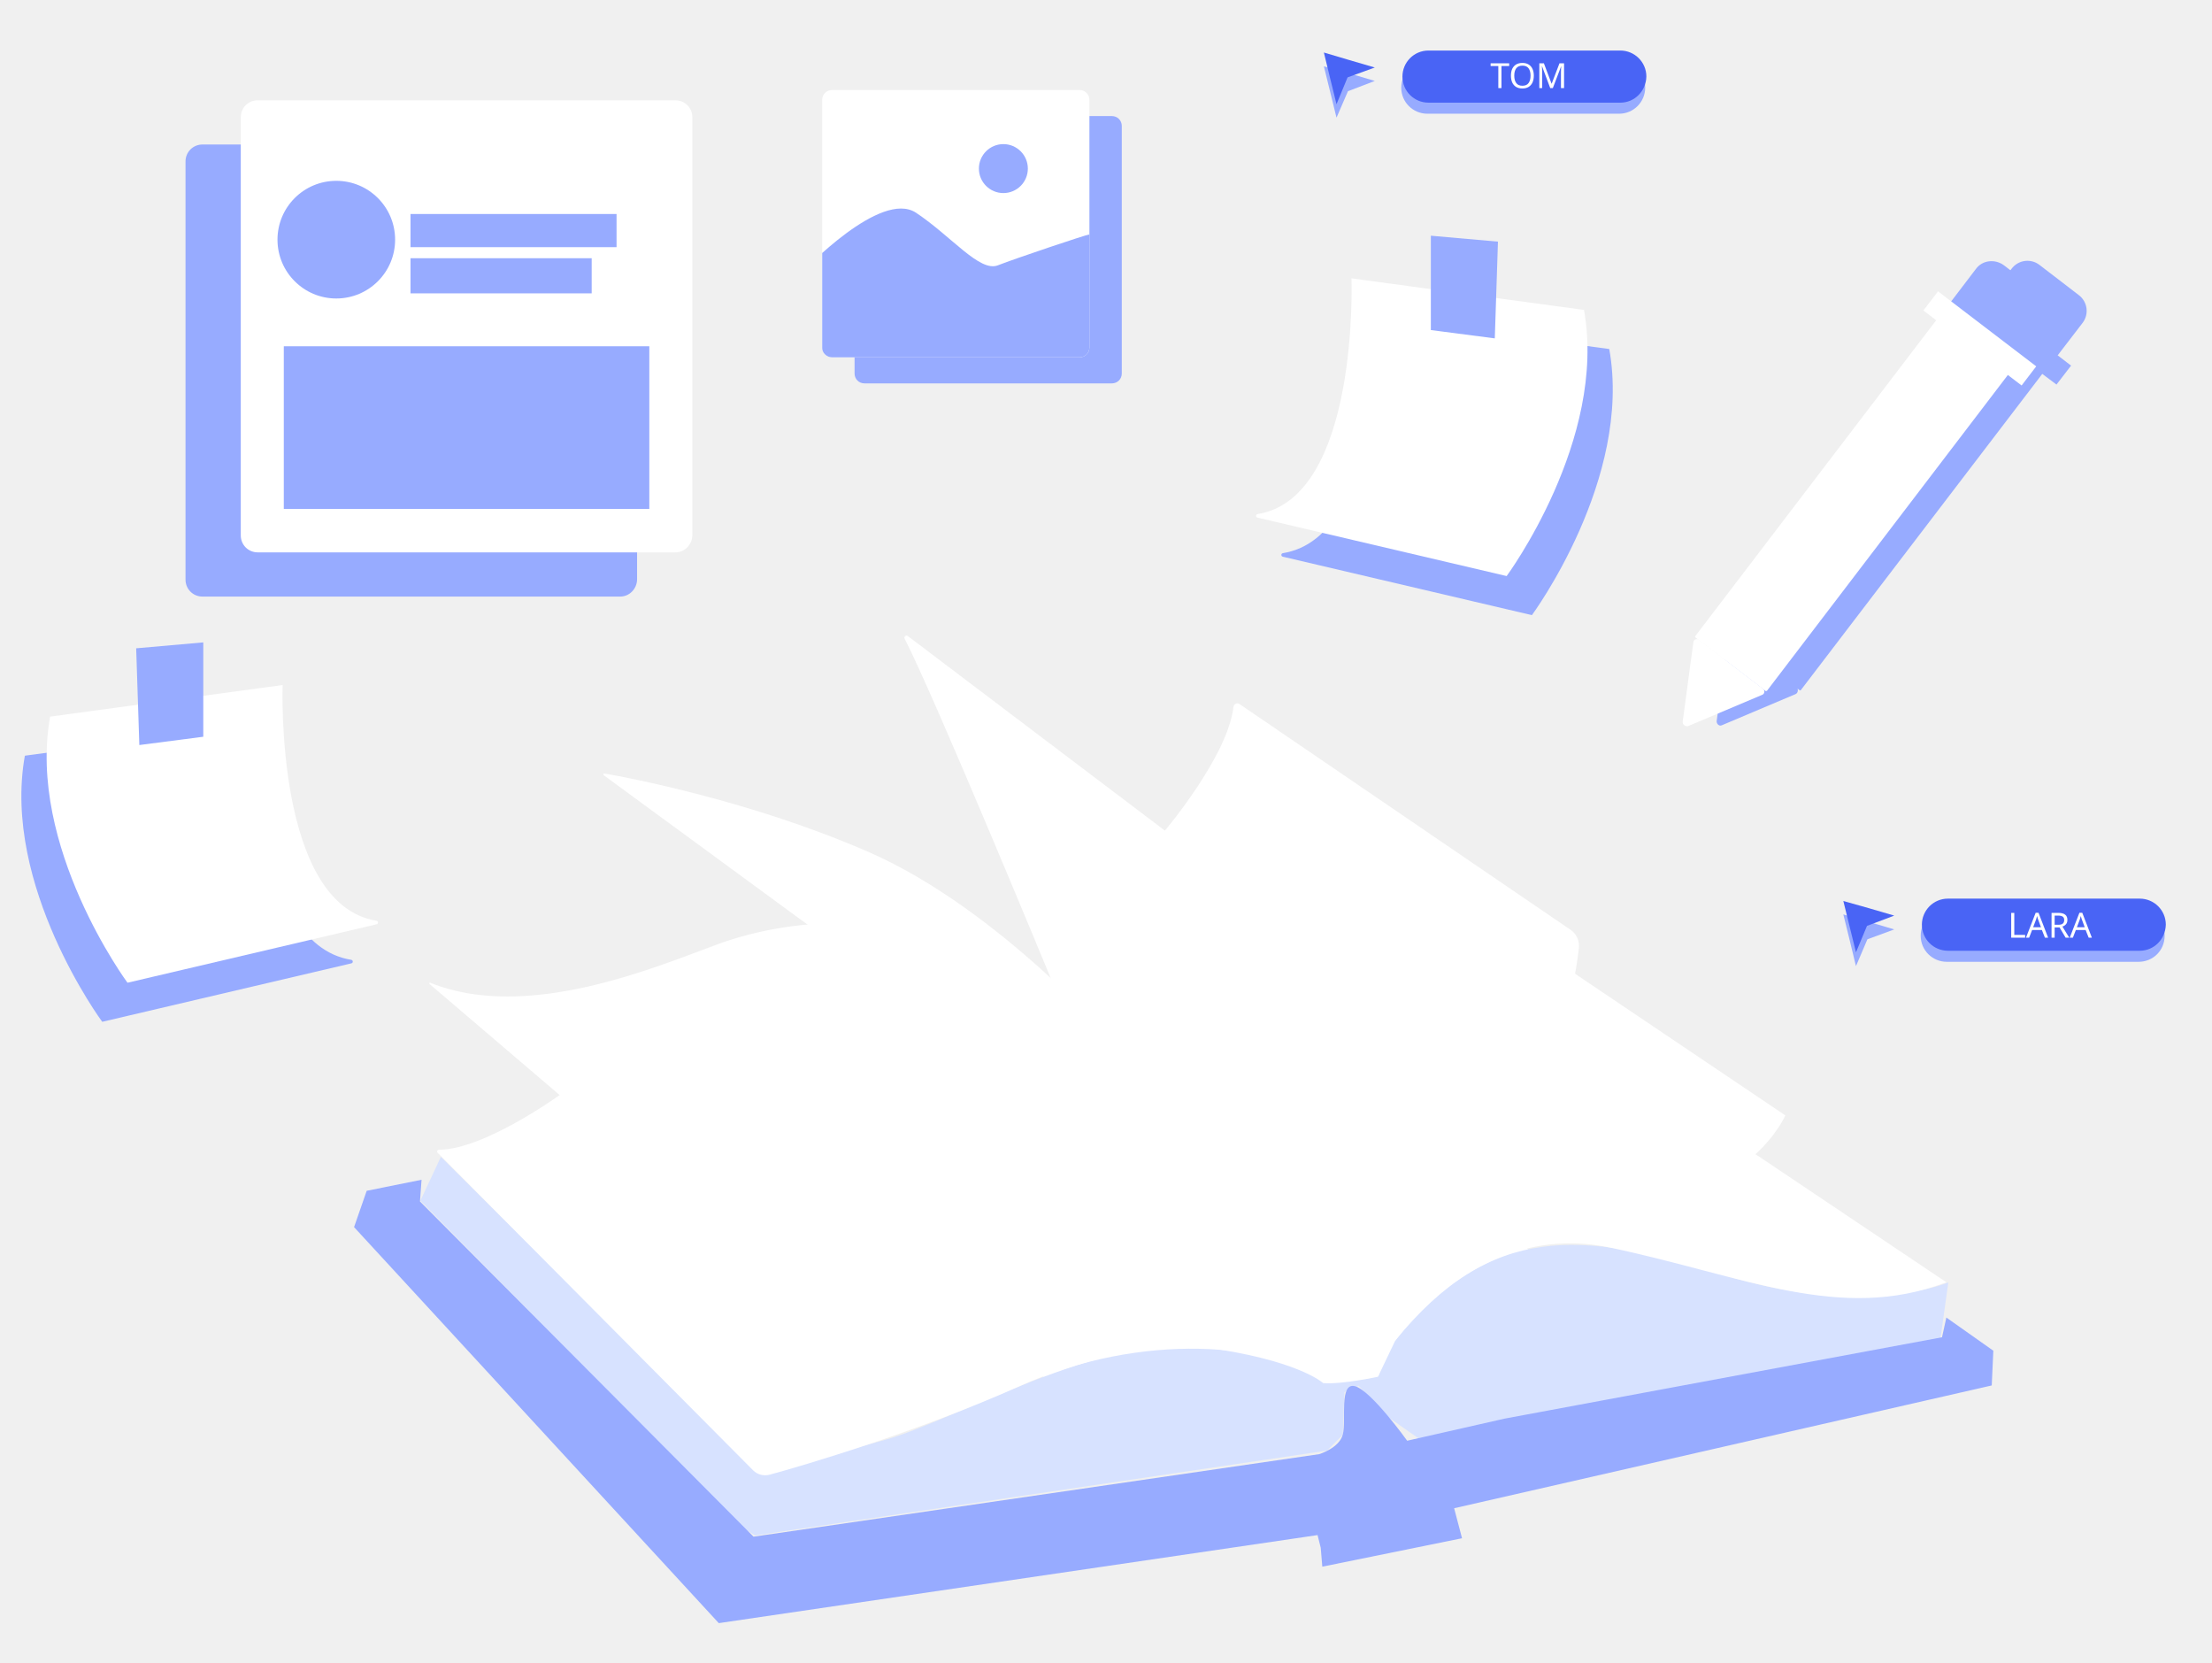
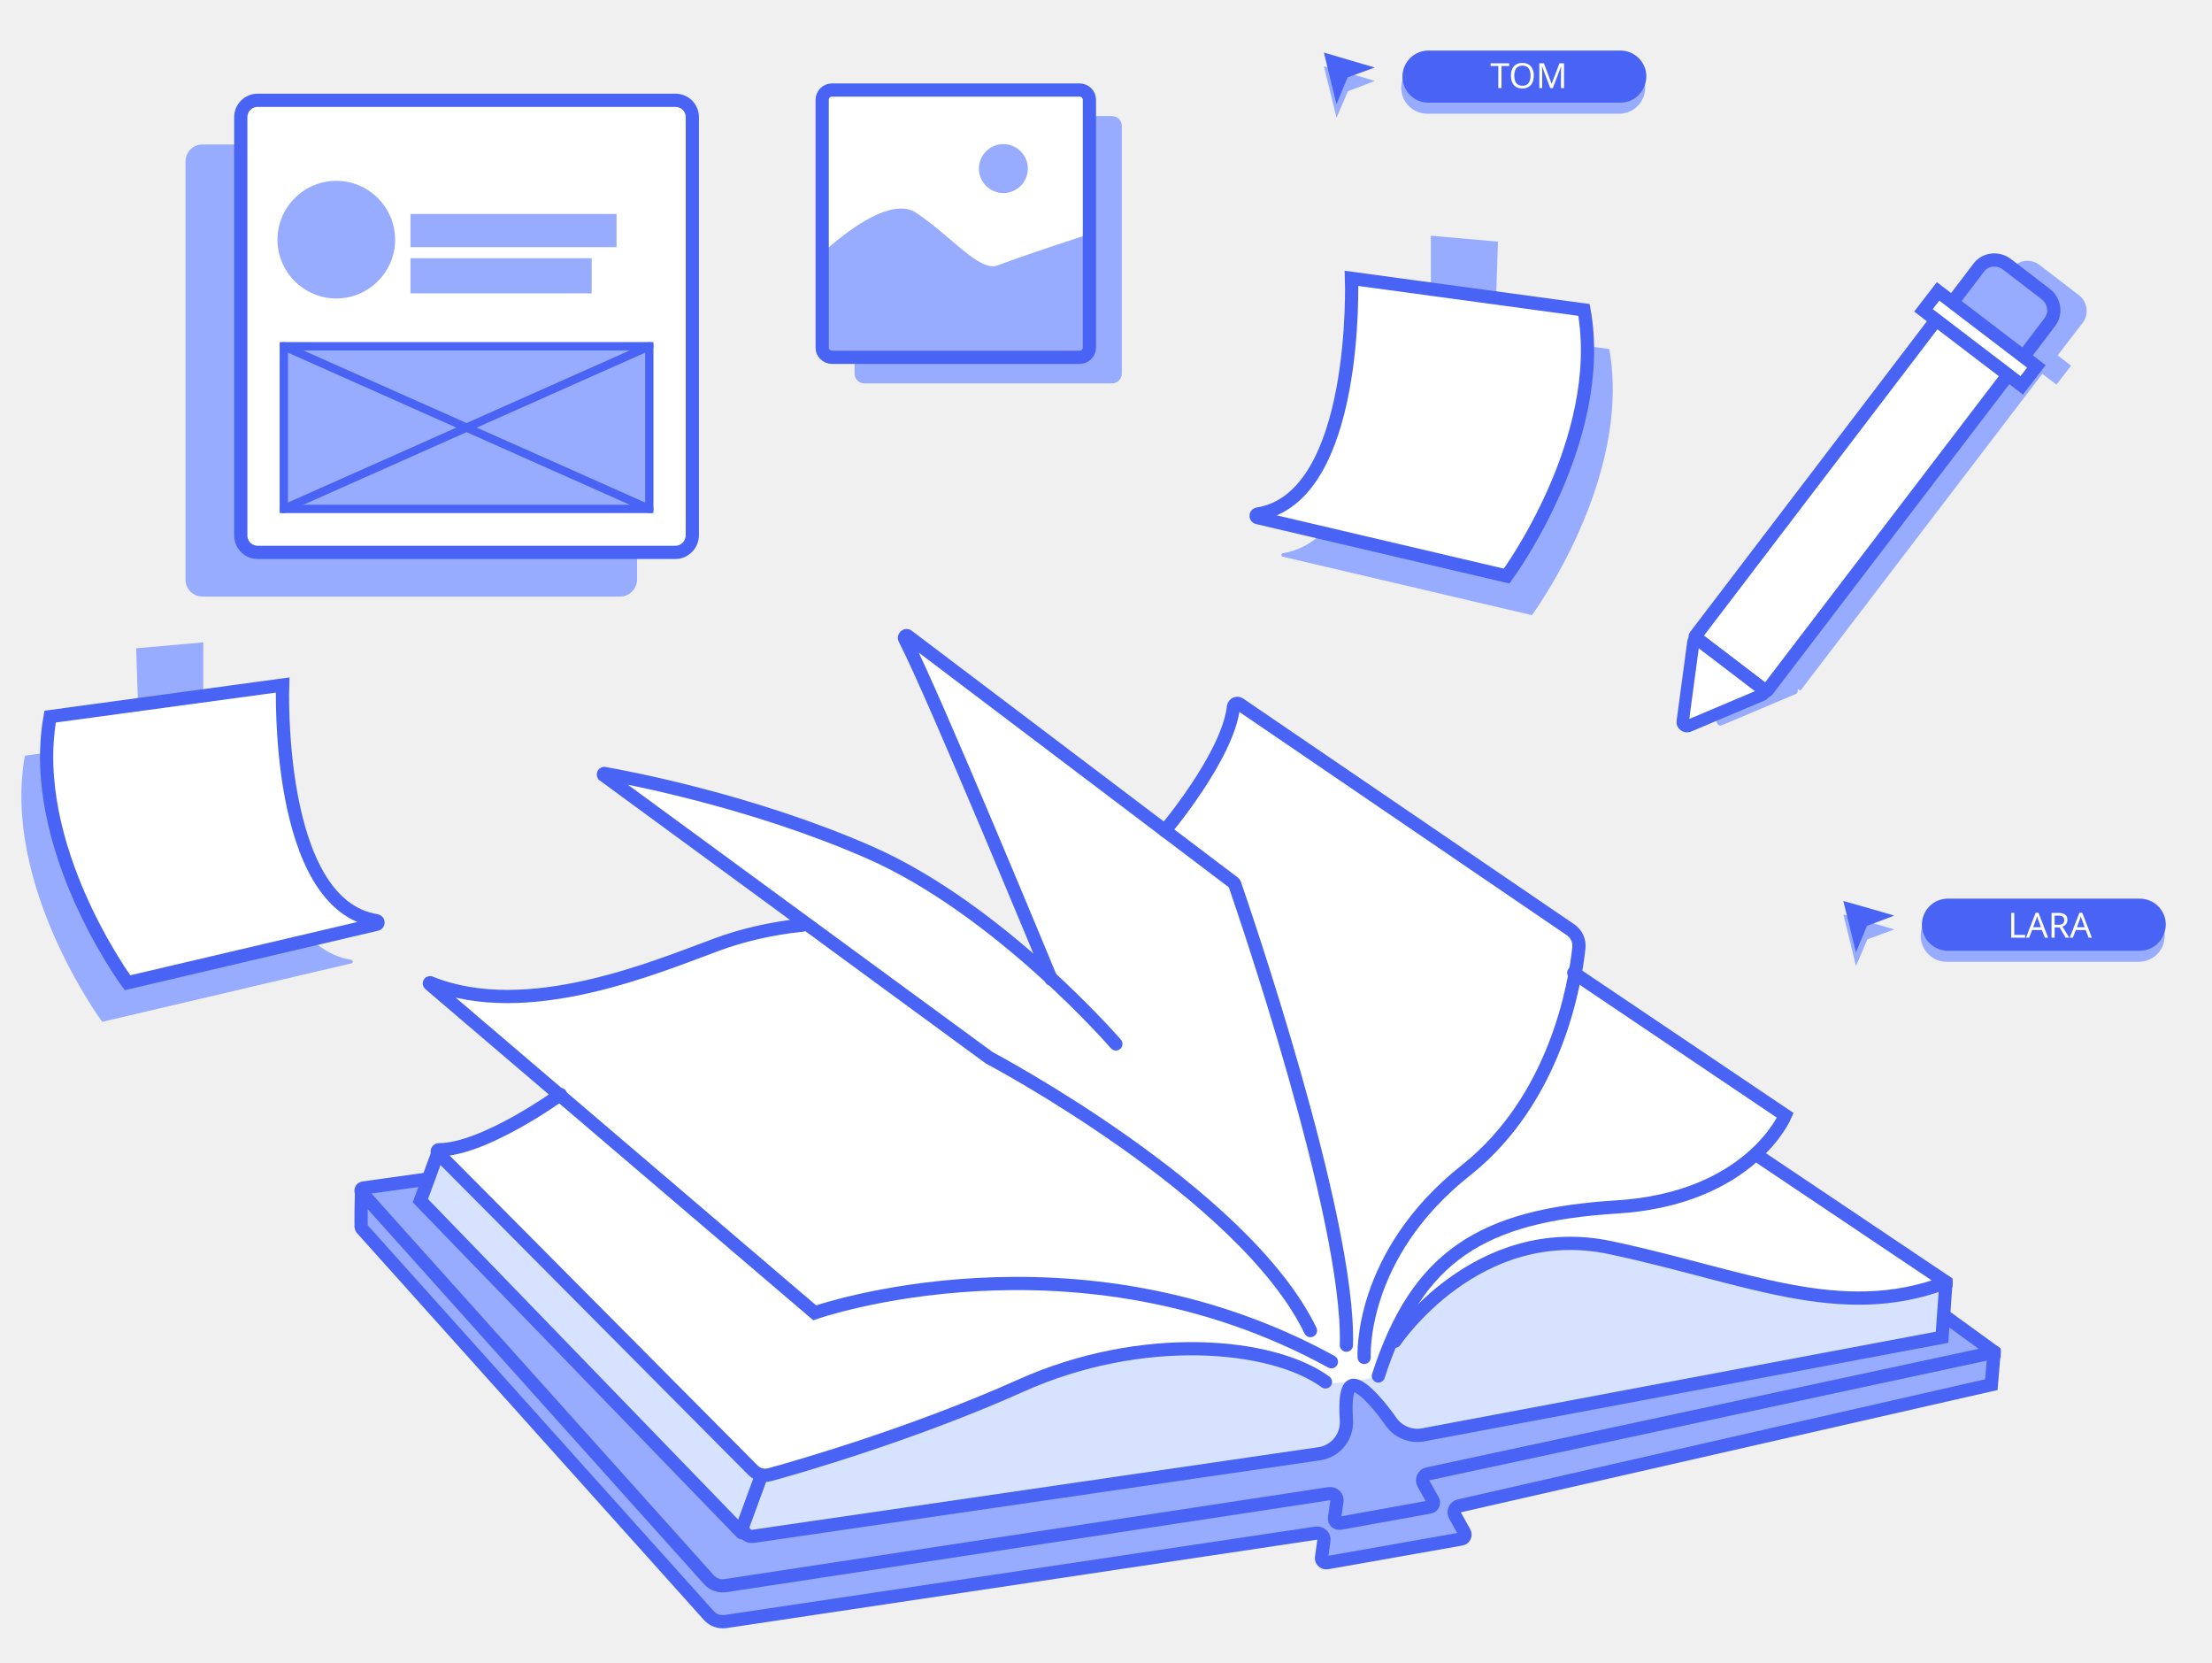
- <svg xmlns="http://www.w3.org/2000/svg" xmlns:xlink="http://www.w3.org/1999/xlink" version="1.1" id="Livello_1" x="0px" y="0px" viewBox="0 0 560.4 421.1" style="" xml:space="preserve">
+ <svg xmlns="http://www.w3.org/2000/svg" xmlns:xlink="http://www.w3.org/1999/xlink" version="1.1" x="0px" y="0px" viewBox="0 0 560.4 421.1" style="enable-background:new 0 0 560.4 421.1;" xml:space="preserve">
  <style type="text/css">
- 	.st0{fill:#FFFFFF;}
- 	.st1{fill:#D7E2FF;}
- 	.st2{fill:#97ABFF;}
- 	.st3{fill:#FFFFFF;stroke:#4964F5;stroke-width:3.35;stroke-linecap:round;stroke-miterlimit:10;}
- 	.st4{fill:none;stroke:#4964F5;stroke-width:3.35;stroke-linecap:round;stroke-miterlimit:10;}
- 	.st5{clip-path:url(#SVGID_2_);fill:#97ABFF;}
- 	.st6{clip-path:url(#SVGID_4_);fill:#97ABFF;}
- 	.st7{fill:#97ABFF;stroke:#4964F5;stroke-width:2.1;stroke-linecap:round;stroke-miterlimit:10;}
- 	.st8{fill:none;stroke:#4964F5;stroke-width:2.1;stroke-linecap:round;stroke-miterlimit:10;}
- 	.st9{fill:#97ABFF;stroke:#4964F5;stroke-width:3.35;stroke-linecap:round;stroke-miterlimit:10;}
- 	.st10{fill:#FFFFFF;stroke:#4964F5;stroke-width:3.125;stroke-linecap:round;stroke-miterlimit:10;}
- 	.st11{fill:#4964F5;}
- 	.st12{font-family:'GillSans';}
- 	.st13{font-size:8.789px;}
+ 	.st0{fill:#97ABFF;}
+ 	.st1{fill:#FFFFFF;}
+ 	.st2{fill:#D7E2FF;}
+ 	.st3{fill:none;}
+ 	.st4{clip-path:url(#SVGID_2_);fill:#97ABFF;}
+ 	.st5{clip-path:url(#SVGID_4_);fill:#97ABFF;}
+ 	.st6{fill:#4964F5;}
+ 	.st7{font-family:'GillSans';}
+ 	.st8{font-size:8.789px;}
+ 	.st9{fill:none;stroke:#4964F5;stroke-width:3.35;stroke-linecap:round;stroke-miterlimit:10;}
+ 	.st10{fill:none;stroke:#4964F5;stroke-width:2.1;stroke-linecap:round;stroke-miterlimit:10;}
+ 	.st11{fill:none;stroke:#4964F5;stroke-width:3.35;stroke-linecap:round;stroke-miterlimit:10;}
+ 	.st12{fill:none;stroke:#4964F5;stroke-width:3.125;stroke-linecap:round;stroke-miterlimit:10;}
</style>
-   <g id="Livello_11">
- </g>
-   <g id="Livello_2_1_">
-     <path class="st0 ZHMPuEES_0" d="M199.3,287.7c0,0,62.6-36.6,95-27.6s58.4,22.8,58.4,22.8l42.5,41.4l6.4,18l-73.3,11.1l-20.2,4.2l-37.7-3.2   L199.3,287.7z" />
-     <path class="st1 ZHMPuEES_1" d="M111.7,293l-5.2,11.1l81.6,82.8l3.2,2l144.9-21.5l4-4l0.4-10.8l3.6-1.6l7.6,8l8,5.6l131.8-25.5l2-14.3   c0,0-21.5,9.2-57.3-2c-35.8-11.1-58.5-13.1-82.8,16.7l-4.4,9.2c0,0-9.2,2-13.9,1.6c0,0-6.4-6-31.1-9.2s-62.5,18.7-79.6,23.5   s-31.9,8.8-31.9,8.8L111.7,293z" />
-     <path class="st2 ZHMPuEES_2" d="M493.1,333.7l11.9,8.4l-0.4,8.8L368.4,382l2,7.6l-35.4,7.2l-0.4-4.8l-0.8-3.2l-151.7,22.3L89.7,310.8l3.2-9.2   l13.9-2.8l-0.4,5.5l84.5,84.9l143.3-20.9c0,0,5.1-1.5,6-5s-1-13.3,3.1-12.2c4.1,1.1,13.2,13.8,13.2,13.8l24.7-5.6L492,338.7   L493.1,333.7" />
-     <path class="st3 ZHMPuEES_3" d="M353.4,339.7c0,0,20.6-30.9,54.6-23.7c34,7.2,58.2,19,85,8.8v-0.1l-46.8-31.4l-69.1-44.8" />
-     <path class="st3 ZHMPuEES_4" d="M335.8,350c-13.4-9.8-46.4-12.9-77.3,1c-26.1,11.7-55,20.2-63.5,22.5c-1.5,0.4-3.1,0-4.2-1.1L110.9,292   c-0.3-0.3-0.1-0.8,0.3-0.8c11.5,0,30.8-14,30.8-14s35.6-32,77.8-27.8" />
-     <path class="st4 ZHMPuEES_5" d="M192.5,374.8l-4,10.9c-0.9,1.7,0.5,3.7,2.4,3.4l143.3-20.9c4.2-0.6,7.2-4.3,6.9-8.6c-0.3-4.5-0.1-9.3,2.2-8.7   c2.6,0.7,6.6,5.6,9.2,9.3c1.8,2.5,5,3.8,8.1,3.2L492,338.7l1-13.9" />
-     <path class="st4 ZHMPuEES_6" d="M110.9,292.1L106.5,304.1L187.9,388.2" />
-     <path class="st4 ZHMPuEES_7" d="M492.8,333.4l12.4,9v0.1l-143.5,30.8c-1.1,0.2-1.6,1.5-1.1,2.4l2.4,4.3c0.4,0.7,0,1.6-0.8,1.7l-22.7,4.1   c-0.8,0.1-1.5-0.5-1.4-1.3l0.6-4.3c0.2-1.1-0.8-2-1.9-1.9l-153,23.3c-1.6,0.2-3.1-0.3-4.2-1.5l-88-98.1c-0.3-0.4-0.1-1,0.4-1.1   l15.8-2.2" />
-     <path class="st4 ZHMPuEES_8" d="M505.2,342.4l-0.7,8.3l-134.8,30.7c-1.1,0.2-1.6,1.5-1.1,2.4l2.4,4.3c0.4,0.7,0,1.6-0.8,1.7l-34,6   c-0.8,0.1-1.5-0.5-1.4-1.3l0.6-4.3c0.2-1.1-0.8-2-1.9-1.9l-149.7,22.4c-1.6,0.2-3.1-0.3-4.2-1.5l-88-98.1c-0.3-0.4,0-9.3,0-9.3" />
-   </g>
-   <g id="page1">
-     <path class="st3 ZHMPuEES_9" d="M238.9,243.3c-13.9-13.9-41.8-9.8-57.2-4.1c-15.3,5.6-48.1,19.7-72.7,9.7c-0.2-0.1-0.3,0.2-0.2,0.3l97.6,83.3   c0,0,66-23.2,130.9,12.4" />
-   </g>
-   <g id="page2">
-     <path class="st3 ZHMPuEES_10" d="M349.2,348.5c9.8-30.4,26.3-40.7,60.3-42.8c34-2.1,42.8-23.2,42.8-23.2l-53.6-36.1l-54.6-38.7   c0,0-3.1,15.5-23.2,32.5s-12.4,48.5-12.4,48.5" />
-   </g>
-   <g id="page3_1_">
-     <path class="st3 ZHMPuEES_11" d="M345.6,343.8c0,0-1.5-25.8,25.8-47.4c22.7-18,27.6-47,28.6-56.3c0.2-1.8-0.6-3.6-2.1-4.6L314,178.3   c-0.6-0.4-1.4,0-1.5,0.7c-1.4,12.5-17.4,31.4-17.4,31.4s-24.7,25.3-8.8,53.6" />
-   </g>
-   <g id="page4">
-     <path class="st3 ZHMPuEES_12" d="M266.3,248c0,0-29.6-71.7-37.1-86.2c-0.3-0.5,0.4-1.1,0.8-0.7l82.6,62.5c0.1,0.1,0.2,0.2,0.2,0.3   c1.4,4.1,29.3,84.7,28.3,116.8" />
-   </g>
-   <g id="page5">
-     <path class="st3 ZHMPuEES_13" d="M282.7,264.4c0,0-29.4-34-62.4-48.5c-29.9-13.1-61.5-19-67.2-20c-0.2,0-0.3,0.2-0.2,0.4l97.7,71.6   c0,0,64.4,34,81.4,69.1" />
-   </g>
-   <g id="img">
-     <g>
-       <path class="st2 ZHMPuEES_14" d="M219,97.1h62.7c1.4,0,2.5-1.1,2.5-2.5V61.7V31.9c0-1.4-1.1-2.5-2.5-2.5H219c-1.4,0-2.5,1.1-2.5,2.5v62.7    C216.5,96,217.6,97.1,219,97.1z" />
+   <g id="back">
+     <path class="st0" d="M378.7,85.7l-16.2-2.1V59.7l17,1.5L378.7,85.7z" />
+     <path class="st0" d="M35.3,188.7l16.2-2.1v-23.9l-17,1.5L35.3,188.7z" />
+     <g id="Livello_11">
+ 	</g>
+     <g id="Livello_2_1_">
+       <path class="st1" d="M199.3,287.7c0,0,62.6-36.6,95-27.6s58.4,22.8,58.4,22.8l42.5,41.4l6.4,18l-73.3,11.1l-20.2,4.2l-37.7-3.2    L199.3,287.7z" />
+       <path class="st2" d="M111.7,293l-5.2,11.1l81.6,82.8l3.2,2l144.9-21.5l4-4l0.4-10.8l3.6-1.6l7.6,8l8,5.6l131.8-25.5l2-14.3    c0,0-21.5,9.2-57.3-2c-35.8-11.1-58.5-13.1-82.8,16.7l-4.4,9.2c0,0-9.2,2-13.9,1.6c0,0-6.4-6-31.1-9.2s-62.5,18.7-79.6,23.5    s-31.9,8.8-31.9,8.8L111.7,293z" />
+       <path class="st0" d="M493.1,333.7l11.9,8.4l-0.4,8.8L368.4,382l2,7.6l-35.4,7.2l-0.4-4.8l-0.8-3.2l-151.7,22.3L89.7,310.8l3.2-9.2    l13.9-2.8l-0.4,5.5l84.5,84.9l143.3-20.9c0,0,5.1-1.5,6-5s-1-13.3,3.1-12.2c4.1,1.1,13.2,13.8,13.2,13.8l24.7-5.6L492,338.7    L493.1,333.7" />
+       <path class="st1" d="M353.4,339.7c0,0,20.6-30.9,54.6-23.7c34,7.2,58.2,19,85,8.8v-0.1l-46.8-31.4l-69.1-44.8" />
+       <path class="st1" d="M335.8,350c-13.4-9.8-46.4-12.9-77.3,1c-26.1,11.7-55,20.2-63.5,22.5c-1.5,0.4-3.1,0-4.2-1.1L110.9,292    c-0.3-0.3-0.1-0.8,0.3-0.8c11.5,0,30.8-14,30.8-14s35.6-32,77.8-27.8" />
+       <path class="st3" d="M192.5,374.8l-4,10.9c-0.9,1.7,0.5,3.7,2.4,3.4l143.3-20.9c4.2-0.6,7.2-4.3,6.9-8.6c-0.3-4.5-0.1-9.3,2.2-8.7    c2.6,0.7,6.6,5.6,9.2,9.3c1.8,2.5,5,3.8,8.1,3.2L492,338.7l1-13.9" />
+       <path class="st3" d="M110.9,292.1l-4.4,12l81.4,84.1" />
+       <path class="st3" d="M492.8,333.4l12.4,9v0.1l-143.5,30.8c-1.1,0.2-1.6,1.5-1.1,2.4l2.4,4.3c0.4,0.7,0,1.6-0.8,1.7l-22.7,4.1    c-0.8,0.1-1.5-0.5-1.4-1.3l0.6-4.3c0.2-1.1-0.8-2-1.9-1.9l-153,23.3c-1.6,0.2-3.1-0.3-4.2-1.5l-88-98.1c-0.3-0.4-0.1-1,0.4-1.1    l15.8-2.2" />
+       <path class="st3" d="M505.2,342.4l-0.7,8.3l-134.8,30.7c-1.1,0.2-1.6,1.5-1.1,2.4l2.4,4.3c0.4,0.7,0,1.6-0.8,1.7l-34,6    c-0.8,0.1-1.5-0.5-1.4-1.3l0.6-4.3c0.2-1.1-0.8-2-1.9-1.9l-149.7,22.4c-1.6,0.2-3.1-0.3-4.2-1.5l-88-98.1c-0.3-0.4,0-9.3,0-9.3" />
+     </g>
+     <g id="page1">
+       <path class="st1" d="M238.9,243.3c-13.9-13.9-41.8-9.8-57.2-4.1c-15.3,5.6-48.1,19.7-72.7,9.7c-0.2-0.1-0.3,0.2-0.2,0.3l97.6,83.3    c0,0,66-23.2,130.9,12.4" />
+     </g>
+     <g id="page2">
+       <path class="st1" d="M349.2,348.5c9.8-30.4,26.3-40.7,60.3-42.8c34-2.1,42.8-23.2,42.8-23.2l-53.6-36.1l-54.6-38.7    c0,0-3.1,15.5-23.2,32.5s-12.4,48.5-12.4,48.5" />
+     </g>
+     <g id="page3_1_">
+       <path class="st1" d="M345.6,343.8c0,0-1.5-25.8,25.8-47.4c22.7-18,27.6-47,28.6-56.3c0.2-1.8-0.6-3.6-2.1-4.6L314,178.3    c-0.6-0.4-1.4,0-1.5,0.7c-1.4,12.5-17.4,31.4-17.4,31.4s-24.7,25.3-8.8,53.6" />
+     </g>
+     <g id="page4">
+       <path class="st1" d="M266.3,248c0,0-29.6-71.7-37.1-86.2c-0.3-0.5,0.4-1.1,0.8-0.7l82.6,62.5c0.1,0.1,0.2,0.2,0.2,0.3    c1.4,4.1,29.3,84.7,28.3,116.8" />
+     </g>
+     <g id="page5">
+       <path class="st1" d="M282.7,264.4c0,0-29.4-34-62.4-48.5c-29.9-13.1-61.5-19-67.2-20c-0.2,0-0.3,0.2-0.2,0.4l97.7,71.6    c0,0,64.4,34,81.4,69.1" />
+     </g>
+     <g id="img">
      <g>
+         <path class="st0" d="M219,97.1h62.7c1.4,0,2.5-1.1,2.5-2.5V61.7V31.9c0-1.4-1.1-2.5-2.5-2.5H219c-1.4,0-2.5,1.1-2.5,2.5v62.7     C216.5,96,217.6,97.1,219,97.1z" />
        <g>
-           <path id="XMLID_2_" class="st0 ZHMPuEES_15" d="M210.8,90.5h62.7c1.4,0,2.5-1.1,2.5-2.5V55.1V25.3c0-1.4-1.1-2.5-2.5-2.5h-62.7      c-1.4,0-2.5,1.1-2.5,2.5V88C208.2,89.3,209.4,90.5,210.8,90.5z" />
-         </g>
-         <g>
-           <defs>
-             <path id="SVGID_1_" d="M210.8,90.5h62.7c1.4,0,2.5-1.1,2.5-2.5V55.1V25.3c0-1.4-1.1-2.5-2.5-2.5h-62.7c-1.4,0-2.5,1.1-2.5,2.5       V88C208.2,89.3,209.4,90.5,210.8,90.5z" class="ZHMPuEES_16" />
-           </defs>
-           <clipPath id="SVGID_2_">
-             <use xlink:href="#SVGID_1_" style="overflow:visible;" />
-           </clipPath>
-           <path class="st5 ZHMPuEES_17" d="M203.4,68.8c0,0,19.7-20.9,28.7-14.9s16.1,15.1,20.7,13.3c4.6-1.8,22.5-7.8,23.1-7.8s10.4,9.6,10.4,9.6      l-9,35.2l-30.3,5.4l-67.9-8.6l5-13.5L203.4,68.8z" />
-         </g>
-         <g>
-           <defs>
-             <path id="SVGID_3_" d="M210.8,90.5h62.7c1.4,0,2.5-1.1,2.5-2.5V55.1V25.3c0-1.4-1.1-2.5-2.5-2.5h-62.7c-1.4,0-2.5,1.1-2.5,2.5       V88C208.2,89.3,209.4,90.5,210.8,90.5z" class="ZHMPuEES_18" />
-           </defs>
-           <clipPath id="SVGID_4_">
-             <use xlink:href="#SVGID_3_" style="overflow:visible;" />
-           </clipPath>
-           <path class="st6 ZHMPuEES_19" d="M248,42.7A6.2,6.2 0,1,1 260.4,42.7A6.2,6.2 0,1,1 248,42.7" />
-         </g>
-         <g>
-           <path id="XMLID_1_" class="st4 ZHMPuEES_20" d="M210.8,90.5h62.7c1.4,0,2.5-1.1,2.5-2.5V55.1V25.3c0-1.4-1.1-2.5-2.5-2.5h-62.7      c-1.4,0-2.5,1.1-2.5,2.5V88C208.2,89.3,209.4,90.5,210.8,90.5z" />
+           <g>
+             <path id="XMLID_2_" class="st1" d="M210.8,90.5h62.7c1.4,0,2.5-1.1,2.5-2.5V55.1V25.3c0-1.4-1.1-2.5-2.5-2.5h-62.7       c-1.4,0-2.5,1.1-2.5,2.5V88C208.2,89.3,209.4,90.5,210.8,90.5z" />
+           </g>
+           <g>
+             <g>
+               <defs>
+                 <path id="SVGID_1_" d="M210.8,90.5h62.7c1.4,0,2.5-1.1,2.5-2.5V55.1V25.3c0-1.4-1.1-2.5-2.5-2.5h-62.7         c-1.4,0-2.5,1.1-2.5,2.5V88C208.2,89.3,209.4,90.5,210.8,90.5z" />
+               </defs>
+               <clipPath id="SVGID_2_">
+                 <use xlink:href="#SVGID_1_" style="overflow:visible;" />
+               </clipPath>
+               <path class="st4" d="M203.4,68.8c0,0,19.7-20.9,28.7-14.9s16.1,15.1,20.7,13.3c4.6-1.8,22.5-7.8,23.1-7.8s10.4,9.6,10.4,9.6        l-9,35.2l-30.3,5.4l-67.9-8.6l5-13.5L203.4,68.8z" />
+             </g>
+           </g>
+           <g>
+             <g>
+               <defs>
+                 <path id="SVGID_3_" d="M210.8,90.5h62.7c1.4,0,2.5-1.1,2.5-2.5V55.1V25.3c0-1.4-1.1-2.5-2.5-2.5h-62.7         c-1.4,0-2.5,1.1-2.5,2.5V88C208.2,89.3,209.4,90.5,210.8,90.5z" />
+               </defs>
+               <clipPath id="SVGID_4_">
+                 <use xlink:href="#SVGID_3_" style="overflow:visible;" />
+               </clipPath>
+               <path class="st5" d="M248,42.7c0-3.4,2.8-6.2,6.2-6.2c3.4,0,6.2,2.8,6.2,6.2c0,0,0,0,0,0c0,3.4-2.8,6.2-6.2,6.2        C250.8,48.9,248,46.1,248,42.7C248,42.7,248,42.7,248,42.7" />
+             </g>
+           </g>
+           <g>
+             <path id="XMLID_1_" class="st3" d="M210.8,90.5h62.7c1.4,0,2.5-1.1,2.5-2.5V55.1V25.3c0-1.4-1.1-2.5-2.5-2.5h-62.7       c-1.4,0-2.5,1.1-2.5,2.5V88C208.2,89.3,209.4,90.5,210.8,90.5z" />
+           </g>
        </g>
      </g>
    </g>
-   </g>
-   <g id="card">
-     <g>
-       <path class="st2 ZHMPuEES_21" d="M157.1,151.1H51.3c-2.4,0-4.3-1.9-4.3-4.3V91.3V40.9c0-2.4,1.9-4.3,4.3-4.3h105.8c2.4,0,4.3,1.9,4.3,4.3    v105.8C161.4,149.1,159.5,151.1,157.1,151.1z" />
-       <path class="st3 ZHMPuEES_22" d="M171.1,139.9H65.3c-2.4,0-4.3-1.9-4.3-4.3V80.1V29.7c0-2.4,1.9-4.3,4.3-4.3h105.8c2.4,0,4.3,1.9,4.3,4.3    v105.8C175.4,137.9,173.5,139.9,171.1,139.9z" />
-       <path class="st2 ZHMPuEES_23" d="M70.3,60.7A14.9,14.9 0,1,1 100.1,60.7A14.9,14.9 0,1,1 70.3,60.7" />
-       <path class="st2 ZHMPuEES_24" width="52.2" height="8.4" d="M104 54.2 L156.2 54.2 L156.2 62.6 L104 62.6 Z" />
-       <path class="st2 ZHMPuEES_25" width="45.9" height="8.9" d="M104 65.4 L149.9 65.4 L149.9 74.3 L104 74.3 Z" />
-       <path class="st7 ZHMPuEES_26" width="92.6" height="41.2" d="M71.9 87.7 L164.5 87.7 L164.5 128.9 L71.9 128.9 Z" />
-       <path class="st8 ZHMPuEES_27" d="M164.5,87.7L71.9,128.9" />
-       <path class="st8 ZHMPuEES_28" d="M71.9,87.7L164.5,128.9" />
+     <g id="card">
+       <g>
+         <path class="st0" d="M157.1,151.1H51.3c-2.4,0-4.3-1.9-4.3-4.3V91.3V40.9c0-2.4,1.9-4.3,4.3-4.3h105.8c2.4,0,4.3,1.9,4.3,4.3     v105.8C161.4,149.1,159.5,151.1,157.1,151.1z" />
+         <path class="st1" d="M171.1,139.9H65.3c-2.4,0-4.3-1.9-4.3-4.3V80.1V29.7c0-2.4,1.9-4.3,4.3-4.3h105.8c2.4,0,4.3,1.9,4.3,4.3     v105.8C175.4,137.9,173.5,139.9,171.1,139.9z" />
+         <path class="st0" d="M70.3,60.7c0-8.2,6.7-14.9,14.9-14.9c8.2,0,14.9,6.7,14.9,14.9c0,0,0,0,0,0c0,8.2-6.7,14.9-14.9,14.9     S70.3,68.9,70.3,60.7C70.3,60.7,70.3,60.7,70.3,60.7" />
+         <path class="st0" d="M104,54.2h52.2v8.4H104V54.2z" />
+         <path class="st0" d="M104,65.4h45.9v8.9H104V65.4z" />
+         <path class="st0" d="M71.9,87.7h92.6v41.2H71.9V87.7z" />
+       </g>
    </g>
-   </g>
-   <g id="postit2">
-     <g>
-       <path class="st2 ZHMPuEES_29" d="M65.2,183.4c0,0-2,55.6,23.8,59.7c0.5,0.1,0.5,0.8,0,0.9l-63.1,14.8c0,0-25.5-34.5-19.6-67.4L65.2,183.4z" />
-       <path class="st3 ZHMPuEES_30" d="M71.6,173.5c0,0-2,55.6,23.8,59.7c0.5,0.1,0.5,0.8,0,0.9l-63.1,14.8c0,0-25.5-34.5-19.6-67.4L71.6,173.5z" />
-       <path class="st2 ZHMPuEES_31" d="M35.3,188.7L51.5,186.6L51.5,162.7L34.5,164.2Z" />
+     <g id="postit2">
+       <g>
+         <path class="st0" d="M65.2,183.4c0,0-2,55.6,23.8,59.7c0.5,0.1,0.5,0.8,0,0.9l-63.1,14.8c0,0-25.5-34.5-19.6-67.4L65.2,183.4z" />
+         <path class="st1" d="M71.6,173.5c0,0-2,55.6,23.8,59.7c0.5,0.1,0.5,0.8,0,0.9l-63.1,14.8c0,0-25.5-34.5-19.6-67.4L71.6,173.5z" />
+       </g>
    </g>
-   </g>
-   <g id="postit1">
-     <g>
-       <path class="st2 ZHMPuEES_32" d="M348.8,80.4c0,0,2,55.6-23.8,59.7c-0.5,0.1-0.5,0.8,0,0.9l63.1,14.8c0,0,25.5-34.5,19.6-67.4L348.8,80.4z" />
-       <path class="st3 ZHMPuEES_33" d="M342.4,70.5c0,0,2,55.6-23.8,59.7c-0.5,0.1-0.5,0.8,0,0.9l63.1,14.8c0,0,25.5-34.5,19.6-67.4L342.4,70.5z" />
-       <path class="st2 ZHMPuEES_34" d="M378.7,85.7L362.5,83.6L362.5,59.7L379.5,61.2Z" />
+     <g id="postit1">
+       <g>
+         <path class="st0" d="M348.8,80.4c0,0,2,55.6-23.8,59.7c-0.5,0.1-0.5,0.8,0,0.9l63.1,14.8c0,0,25.5-34.5,19.6-67.4L348.8,80.4z" />
+         <path class="st1" d="M342.4,70.5c0,0,2,55.6-23.8,59.7c-0.5,0.1-0.5,0.8,0,0.9l63.1,14.8c0,0,25.5-34.5,19.6-67.4L342.4,70.5z" />
+       </g>
    </g>
-   </g>
-   <g id="pencil">
-     <g>
-       <path class="st2 ZHMPuEES_35" d="M496,78.5l3.3,2.5l-61.1,80c-0.1,0.1-0.1,0.3,0.1,0.4l0.5,0.4c-0.5-0.1-1.1,0.2-1.2,0.8l-2.7,20.1    c0,0.7,0.7,1.3,1.3,1l18.7-7.9c0.5-0.2,0.7-0.9,0.5-1.4l0.5,0.4c0.1,0.1,0.3,0.1,0.4-0.1l61.1-80l3.6,2.7l3.7-4.8l-3.4-2.6    l6.3-8.2c1.7-2.2,1.3-5.4-1-7.1l-9.9-7.6c-2.2-1.7-5.4-1.3-7.1,1l-6.3,8.2l-3.4-2.6L496,78.5L496,78.5z" />
+     <g id="pencil">
      <g>
-         <path class="st9 ZHMPuEES_36" d="M507.7,67.2l9.9,7.6c2.2,1.7,2.7,4.9,1,7.1l-6.4,8.4l-18-13.8l6.4-8.4C502.2,65.9,505.4,65.5,507.7,67.2z" />
-         <path class="st3 ZHMPuEES_37" d="M509.5,93.9l-61.8,81c-0.1,0.1-0.3,0.2-0.4,0.1l-17.7-13.5c-0.1-0.1-0.2-0.3-0.1-0.4l61.8-81     c0.1-0.1,0.3-0.2,0.4-0.1l17.7,13.5C509.6,93.7,509.6,93.8,509.5,93.9z" />
-         <path transform="matrix(0.6069 -0.7948 0.7948 0.6069 129.0343 432.3014)" class="st3 ZHMPuEES_38" width="6.1" height="31.3" d="M498.5 70.1 L504.6 70.1 L504.6 101.4 L498.5 101.4 Z" />
-         <path class="st10 ZHMPuEES_39" d="M426.3,182.8l2.7-20.1c0-0.7,0.9-1.1,1.5-0.6l16.1,12.3c0.6,0.4,0.5,1.4-0.2,1.6l-18.7,7.9     C427,184.1,426.2,183.5,426.3,182.8z" />
+         <path class="st0" d="M496,78.5l3.3,2.5l-61.1,80c-0.1,0.1-0.1,0.3,0.1,0.4l0.5,0.4c-0.5-0.1-1.1,0.2-1.2,0.8l-2.7,20.1     c0,0.7,0.7,1.3,1.3,1l18.7-7.9c0.5-0.2,0.7-0.9,0.5-1.4l0.5,0.4c0.1,0.1,0.3,0.1,0.4-0.1l61.1-80l3.6,2.7l3.7-4.8l-3.4-2.6     l6.3-8.2c1.7-2.2,1.3-5.4-1-7.1l-9.9-7.6c-2.2-1.7-5.4-1.3-7.1,1l-6.3,8.2l-3.4-2.6L496,78.5L496,78.5z" />
+         <g>
+           <path class="st0" d="M507.7,67.2l9.9,7.6c2.2,1.7,2.7,4.9,1,7.1l-6.4,8.4l-18-13.8l6.4-8.4C502.2,65.9,505.4,65.5,507.7,67.2z" />
+           <path class="st1" d="M509.5,93.9l-61.8,81c-0.1,0.1-0.3,0.2-0.4,0.1l-17.7-13.5c-0.1-0.1-0.2-0.3-0.1-0.4l61.8-81      c0.1-0.1,0.3-0.2,0.4-0.1l17.7,13.5C509.6,93.7,509.6,93.8,509.5,93.9z" />
+           <path class="st1" d="M487.3,78.6l3.7-4.8l24.9,19l-3.7,4.8L487.3,78.6z" />
+           <path class="st1" d="M426.3,182.8l2.7-20.1c0-0.7,0.9-1.1,1.5-0.6l16.1,12.3c0.6,0.4,0.5,1.4-0.2,1.6l-18.7,7.9      C427,184.1,426.2,183.5,426.3,182.8z" />
+         </g>
+       </g>
+     </g>
+     <g id="arrow2">
+       <g>
+         <g>
+           <path class="st0" d="M335.4,16.8l6.5,1.8l6.4,1.9l-6.8,2.6l-2.9,6.7l-1.6-6.5L335.4,16.8z" />
+           <path class="st6" d="M335.4,13.3l6.4,1.9l6.5,1.9l-6.9,2.5l-2.8,6.8l-1.6-6.5L335.4,13.3z" />
+         </g>
+         <path class="st0" d="M410.2,28.8h-48.6c-3.6,0-6.6-2.9-6.6-6.6l0,0c0-3.6,2.9-6.6,6.6-6.6h48.6c3.6,0,6.6,2.9,6.6,6.6l0,0     C416.8,25.8,413.9,28.8,410.2,28.8z" />
+         <path class="st6" d="M410.5,26h-48.6c-3.6,0-6.6-2.9-6.6-6.6l0,0c0-3.6,2.9-6.6,6.6-6.6h48.6c3.6,0,6.6,2.9,6.6,6.6l0,0     C417,23.1,414.1,26,410.5,26z" />
+         <text transform="matrix(1 0 0 1 377.547 22.313)" class="st1 st7 st8">TOM</text>
+       </g>
+     </g>
+     <g id="Livello_9">
+       <g>
+         <g>
+           <path class="st0" d="M467,231.6l6.5,1.9l6.4,1.9l-6.8,2.5l-2.9,6.8l-1.6-6.6L467,231.6z" />
+           <path class="st6" d="M467,228.2l6.4,1.8l6.5,1.9l-6.9,2.6l-2.8,6.7l-1.6-6.5L467,228.2z" />
+         </g>
+         <path class="st0" d="M541.8,243.6h-48.6c-3.6,0-6.6-2.9-6.6-6.6l0,0c0-3.6,2.9-6.6,6.6-6.6h48.6c3.6,0,6.6,2.9,6.6,6.6l0,0     C548.4,240.7,545.5,243.6,541.8,243.6z" />
+         <path class="st6" d="M542.1,240.8h-48.6c-3.6,0-6.6-2.9-6.6-6.6l0,0c0-3.6,2.9-6.6,6.6-6.6h48.6c3.6,0,6.6,2.9,6.6,6.6l0,0     C548.6,237.9,545.7,240.8,542.1,240.8z" />
+         <text transform="matrix(1 0 0 1 508.6705 237.4902)" class="st1 st7 st8">LARA</text>
      </g>
    </g>
  </g>
-   <g id="arrow2">
+   <g id="line">
+     <path class="st9" d="M353.4,339.7c0,0,20.6-30.9,54.6-23.7c34,7.2,58.2,19,85,8.8v-0.1l-46.8-31.4" />
+     <path class="st9" d="M335.8,350c-13.4-9.8-46.4-12.9-77.3,1c-26.1,11.7-55,20.2-63.5,22.5c-1.5,0.4-3.1,0-4.2-1.1L110.9,292   c-0.3-0.3-0.1-0.8,0.3-0.8c11.5,0,30.8-14,30.8-14" />
+     <path class="st9" d="M192.5,374.8l-4,10.9c-0.9,1.7,0.5,3.7,2.4,3.4l143.3-20.9c4.2-0.6,7.2-4.3,6.9-8.6c-0.3-4.5-0.1-9.3,2.2-8.7   c2.6,0.7,6.6,5.6,9.2,9.3c1.8,2.5,5,3.8,8.1,3.2L492,338.7l1-13.9" />
+     <path class="st9" d="M110.9,292.1l-4.4,12l81.4,84.1" />
+     <path class="st9" d="M492.8,333.4l12.4,9v0.1l-143.5,30.8c-1.1,0.2-1.6,1.5-1.1,2.4l2.4,4.3c0.4,0.7,0,1.6-0.8,1.7l-22.7,4.1   c-0.8,0.1-1.5-0.5-1.4-1.3l0.6-4.3c0.2-1.1-0.8-2-1.9-1.9l-153,23.3c-1.6,0.2-3.1-0.3-4.2-1.5l-88-98.1c-0.3-0.4-0.1-1,0.4-1.1   l15.8-2.2" />
+     <path class="st9" d="M505.2,342.4l-0.7,8.3l-134.8,30.7c-1.1,0.2-1.6,1.5-1.1,2.4l2.4,4.3c0.4,0.7,0,1.6-0.8,1.7l-34,6   c-0.8,0.1-1.5-0.5-1.4-1.3l0.6-4.3c0.2-1.1-0.8-2-1.9-1.9l-149.7,22.4c-1.6,0.2-3.1-0.3-4.2-1.5l-88-98.1c-0.3-0.4,0-9.3,0-9.3" />
+     <path class="st9" d="M203.4,234.3c-8.1,0.8-15.8,2.7-21.7,4.9c-15.3,5.6-48.1,19.7-72.7,9.7c-0.2-0.1-0.3,0.2-0.2,0.3l97.6,83.3   c0,0,66-23.2,130.9,12.4" />
+     <path class="st9" d="M349.2,348.5c9.8-30.4,26.3-40.7,60.3-42.8c34-2.1,42.8-23.2,42.8-23.2l-53.6-36.1" />
+     <path class="st9" d="M345.6,343.8c0,0-1.5-25.8,25.8-47.4c22.7-18,27.6-47,28.6-56.3c0.2-1.8-0.6-3.6-2.1-4.6L314,178.3   c-0.6-0.4-1.4,0-1.5,0.7c-1.4,12.5-17.4,31.4-17.4,31.4" />
+     <path class="st9" d="M266.3,248c0,0-29.6-71.7-37.1-86.2c-0.3-0.5,0.4-1.1,0.8-0.7l82.6,62.5c0.1,0.1,0.2,0.2,0.2,0.3   c1.4,4.1,29.3,84.7,28.3,116.8" />
+     <path class="st9" d="M282.7,264.4c0,0-29.4-34-62.4-48.5c-29.9-13.1-61.5-19-67.2-20c-0.2,0-0.3,0.2-0.2,0.4l97.7,71.6   c0,0,64.4,34,81.4,69.1" />
+     <path class="st9" d="M171.1,139.9H65.3c-2.4,0-4.3-1.9-4.3-4.3V80.1V29.7c0-2.4,1.9-4.3,4.3-4.3h105.8c2.4,0,4.3,1.9,4.3,4.3v105.8   C175.4,137.9,173.5,139.9,171.1,139.9z" />
+     <path class="st10" d="M71.9,87.7h92.6v41.2H71.9V87.7z" />
+     <path class="st10" d="M164.5,87.7l-92.6,41.2" />
+     <path class="st10" d="M71.9,87.7l92.6,41.2" />
+     <g>
+       <path class="st9" d="M71.6,173.5c0,0-2,55.6,23.8,59.7c0.5,0.1,0.5,0.8,0,0.9l-63.1,14.8c0,0-25.5-34.5-19.6-67.4L71.6,173.5z" />
+     </g>
+     <path class="st9" d="M342.4,70.5c0,0,2,55.6-23.8,59.7c-0.5,0.1-0.5,0.8,0,0.9l63.1,14.8c0,0,25.5-34.5,19.6-67.4L342.4,70.5z" />
    <g>
      <g>
-         <path class="st2 ZHMPuEES_40" d="M335.4,16.8L341.9,18.6L348.3,20.5L341.5,23.1L338.6,29.8L337,23.3Z" />
-         <path class="st11 ZHMPuEES_41" d="M335.4,13.3L341.8,15.2L348.3,17.1L341.4,19.6L338.6,26.4L337,19.9Z" />
+         <path class="st9" d="M494.9,76.2l6.4-8.4c1.6-2.2,4.8-2.6,7.1-0.9l9.9,7.6c2.2,1.7,2.7,4.9,1,7.1l-5.7,7.5" />
+         <path class="st9" d="M508.7,95l-61,79.9c-0.1,0.1-0.3,0.2-0.4,0.1l-17.7-13.5c-0.1-0.1-0.2-0.3-0.1-0.4l60.6-79.5" />
+         <path class="st11" d="M487.3,78.6l3.7-4.8l24.9,19l-3.7,4.8L487.3,78.6z" />
+         <path class="st12" d="M426.3,182.8l2.7-20.1c0-0.7,0.9-1.1,1.5-0.6l16.1,12.3c0.6,0.4,0.5,1.4-0.2,1.6l-18.7,7.9     C427,184.1,426.2,183.5,426.3,182.8z" />
      </g>
-       <path class="st2 ZHMPuEES_42" d="M410.2,28.8h-48.6c-3.6,0-6.6-2.9-6.6-6.6l0,0c0-3.6,2.9-6.6,6.6-6.6h48.6c3.6,0,6.6,2.9,6.6,6.6l0,0    C416.8,25.8,413.9,28.8,410.2,28.8z" />
-       <path class="st11 ZHMPuEES_43" d="M410.5,26h-48.6c-3.6,0-6.6-2.9-6.6-6.6l0,0c0-3.6,2.9-6.6,6.6-6.6h48.6c3.6,0,6.6,2.9,6.6,6.6l0,0    C417,23.1,414.1,26,410.5,26z" />
-       <text transform="matrix(1 0 0 1 377.547 22.313)" class="st0 st12 st13">TOM</text>
+     </g>
+     <g>
+       <path id="XMLID_3_" class="st9" d="M210.8,90.5h62.7c1.4,0,2.5-1.1,2.5-2.5V55.1V25.3c0-1.4-1.1-2.5-2.5-2.5h-62.7    c-1.4,0-2.5,1.1-2.5,2.5V88C208.2,89.3,209.4,90.5,210.8,90.5z" />
    </g>
  </g>
-   <g id="Livello_9">
-     <g>
-       <g>
-         <path class="st2 ZHMPuEES_44" d="M467,231.6L473.5,233.5L479.9,235.4L473.1,237.9L470.2,244.7L468.6,238.1Z" />
-         <path class="st11 ZHMPuEES_45" d="M467,228.2L473.4,230L479.9,231.9L473,234.5L470.2,241.2L468.6,234.7Z" />
-       </g>
-       <path class="st2 ZHMPuEES_46" d="M541.8,243.6h-48.6c-3.6,0-6.6-2.9-6.6-6.6l0,0c0-3.6,2.9-6.6,6.6-6.6h48.6c3.6,0,6.6,2.9,6.6,6.6l0,0    C548.4,240.7,545.5,243.6,541.8,243.6z" />
-       <path class="st11 ZHMPuEES_47" d="M542.1,240.8h-48.6c-3.6,0-6.6-2.9-6.6-6.6l0,0c0-3.6,2.9-6.6,6.6-6.6h48.6c3.6,0,6.6,2.9,6.6,6.6l0,0    C548.6,237.9,545.7,240.8,542.1,240.8z" />
-       <text transform="matrix(1 0 0 1 508.6705 237.4902)" class="st0 st12 st13">LARA</text>
-     </g>
-   </g>
-   <style data-made-with="vivus-instant">.ZHMPuEES_0{stroke-dasharray:473 475;stroke-dashoffset:474;animation:ZHMPuEES_draw 2000ms linear 0ms forwards;}.ZHMPuEES_1{stroke-dasharray:907 909;stroke-dashoffset:908;animation:ZHMPuEES_draw 2000ms linear 21ms forwards;}.ZHMPuEES_2{stroke-dasharray:984 986;stroke-dashoffset:985;animation:ZHMPuEES_draw 2000ms linear 42ms forwards;}.ZHMPuEES_3{stroke-dasharray:289 291;stroke-dashoffset:290;animation:ZHMPuEES_draw 2000ms linear 63ms forwards;}.ZHMPuEES_4{stroke-dasharray:386 388;stroke-dashoffset:387;animation:ZHMPuEES_draw 2000ms linear 85ms forwards;}.ZHMPuEES_5{stroke-dasharray:354 356;stroke-dashoffset:355;animation:ZHMPuEES_draw 2000ms linear 106ms forwards;}.ZHMPuEES_6{stroke-dasharray:130 132;stroke-dashoffset:131;animation:ZHMPuEES_draw 2000ms linear 127ms forwards;}.ZHMPuEES_7{stroke-dasharray:514 516;stroke-dashoffset:515;animation:ZHMPuEES_draw 2000ms linear 148ms forwards;}.ZHMPuEES_8{stroke-dasharray:499 501;stroke-dashoffset:500;animation:ZHMPuEES_draw 2000ms linear 170ms forwards;}.ZHMPuEES_9{stroke-dasharray:399 401;stroke-dashoffset:400;animation:ZHMPuEES_draw 2000ms linear 191ms forwards;}.ZHMPuEES_10{stroke-dasharray:356 358;stroke-dashoffset:357;animation:ZHMPuEES_draw 2000ms linear 212ms forwards;}.ZHMPuEES_11{stroke-dasharray:324 326;stroke-dashoffset:325;animation:ZHMPuEES_draw 2000ms linear 234ms forwards;}.ZHMPuEES_12{stroke-dasharray:320 322;stroke-dashoffset:321;animation:ZHMPuEES_draw 2000ms linear 255ms forwards;}.ZHMPuEES_13{stroke-dasharray:380 382;stroke-dashoffset:381;animation:ZHMPuEES_draw 2000ms linear 276ms forwards;}.ZHMPuEES_14{stroke-dasharray:267 269;stroke-dashoffset:268;animation:ZHMPuEES_draw 2000ms linear 297ms forwards;}.ZHMPuEES_15{stroke-dasharray:267 269;stroke-dashoffset:268;animation:ZHMPuEES_draw 2000ms linear 319ms forwards;}.ZHMPuEES_16{stroke-dasharray:267 269;stroke-dashoffset:268;animation:ZHMPuEES_draw 2000ms linear 340ms forwards;}.ZHMPuEES_17{stroke-dasharray:275 277;stroke-dashoffset:276;animation:ZHMPuEES_draw 2000ms linear 361ms forwards;}.ZHMPuEES_18{stroke-dasharray:267 269;stroke-dashoffset:268;animation:ZHMPuEES_draw 2000ms linear 382ms forwards;}.ZHMPuEES_19{stroke-dasharray:40 42;stroke-dashoffset:41;animation:ZHMPuEES_draw 2000ms linear 404ms forwards;}.ZHMPuEES_20{stroke-dasharray:267 269;stroke-dashoffset:268;animation:ZHMPuEES_draw 2000ms linear 425ms forwards;}.ZHMPuEES_21{stroke-dasharray:451 453;stroke-dashoffset:452;animation:ZHMPuEES_draw 2000ms linear 446ms forwards;}.ZHMPuEES_22{stroke-dasharray:451 453;stroke-dashoffset:452;animation:ZHMPuEES_draw 2000ms linear 468ms forwards;}.ZHMPuEES_23{stroke-dasharray:94 96;stroke-dashoffset:95;animation:ZHMPuEES_draw 2000ms linear 489ms forwards;}.ZHMPuEES_24{stroke-dasharray:122 124;stroke-dashoffset:123;animation:ZHMPuEES_draw 2000ms linear 510ms forwards;}.ZHMPuEES_25{stroke-dasharray:110 112;stroke-dashoffset:111;animation:ZHMPuEES_draw 2000ms linear 531ms forwards;}.ZHMPuEES_26{stroke-dasharray:268 270;stroke-dashoffset:269;animation:ZHMPuEES_draw 2000ms linear 553ms forwards;}.ZHMPuEES_27{stroke-dasharray:102 104;stroke-dashoffset:103;animation:ZHMPuEES_draw 2000ms linear 574ms forwards;}.ZHMPuEES_28{stroke-dasharray:102 104;stroke-dashoffset:103;animation:ZHMPuEES_draw 2000ms linear 595ms forwards;}.ZHMPuEES_29{stroke-dasharray:267 269;stroke-dashoffset:268;animation:ZHMPuEES_draw 2000ms linear 617ms forwards;}.ZHMPuEES_30{stroke-dasharray:267 269;stroke-dashoffset:268;animation:ZHMPuEES_draw 2000ms linear 638ms forwards;}.ZHMPuEES_31{stroke-dasharray:82 84;stroke-dashoffset:83;animation:ZHMPuEES_draw 2000ms linear 659ms forwards;}.ZHMPuEES_32{stroke-dasharray:267 269;stroke-dashoffset:268;animation:ZHMPuEES_draw 2000ms linear 680ms forwards;}.ZHMPuEES_33{stroke-dasharray:267 269;stroke-dashoffset:268;animation:ZHMPuEES_draw 2000ms linear 702ms forwards;}.ZHMPuEES_34{stroke-dasharray:82 84;stroke-dashoffset:83;animation:ZHMPuEES_draw 2000ms linear 723ms forwards;}.ZHMPuEES_35{stroke-dasharray:328 330;stroke-dashoffset:329;animation:ZHMPuEES_draw 2000ms linear 744ms forwards;}.ZHMPuEES_36{stroke-dasharray:73 75;stroke-dashoffset:74;animation:ZHMPuEES_draw 2000ms linear 765ms forwards;}.ZHMPuEES_37{stroke-dasharray:251 253;stroke-dashoffset:252;animation:ZHMPuEES_draw 2000ms linear 787ms forwards;}.ZHMPuEES_38{stroke-dasharray:75 77;stroke-dashoffset:76;animation:ZHMPuEES_draw 2000ms linear 808ms forwards;}.ZHMPuEES_39{stroke-dasharray:67 69;stroke-dashoffset:68;animation:ZHMPuEES_draw 2000ms linear 829ms forwards;}.ZHMPuEES_40{stroke-dasharray:42 44;stroke-dashoffset:43;animation:ZHMPuEES_draw 2000ms linear 851ms forwards;}.ZHMPuEES_41{stroke-dasharray:42 44;stroke-dashoffset:43;animation:ZHMPuEES_draw 2000ms linear 872ms forwards;}.ZHMPuEES_42{stroke-dasharray:139 141;stroke-dashoffset:140;animation:ZHMPuEES_draw 2000ms linear 893ms forwards;}.ZHMPuEES_43{stroke-dasharray:139 141;stroke-dashoffset:140;animation:ZHMPuEES_draw 2000ms linear 914ms forwards;}.ZHMPuEES_44{stroke-dasharray:42 44;stroke-dashoffset:43;animation:ZHMPuEES_draw 2000ms linear 936ms forwards;}.ZHMPuEES_45{stroke-dasharray:42 44;stroke-dashoffset:43;animation:ZHMPuEES_draw 2000ms linear 957ms forwards;}.ZHMPuEES_46{stroke-dasharray:139 141;stroke-dashoffset:140;animation:ZHMPuEES_draw 2000ms linear 978ms forwards;}.ZHMPuEES_47{stroke-dasharray:139 141;stroke-dashoffset:140;animation:ZHMPuEES_draw 2000ms linear 1000ms forwards;}@keyframes ZHMPuEES_draw{100%{stroke-dashoffset:0;}}@keyframes ZHMPuEES_fade{0%{stroke-opacity:1;}94.444%{stroke-opacity:1;}100%{stroke-opacity:0;}}</style>
</svg>
